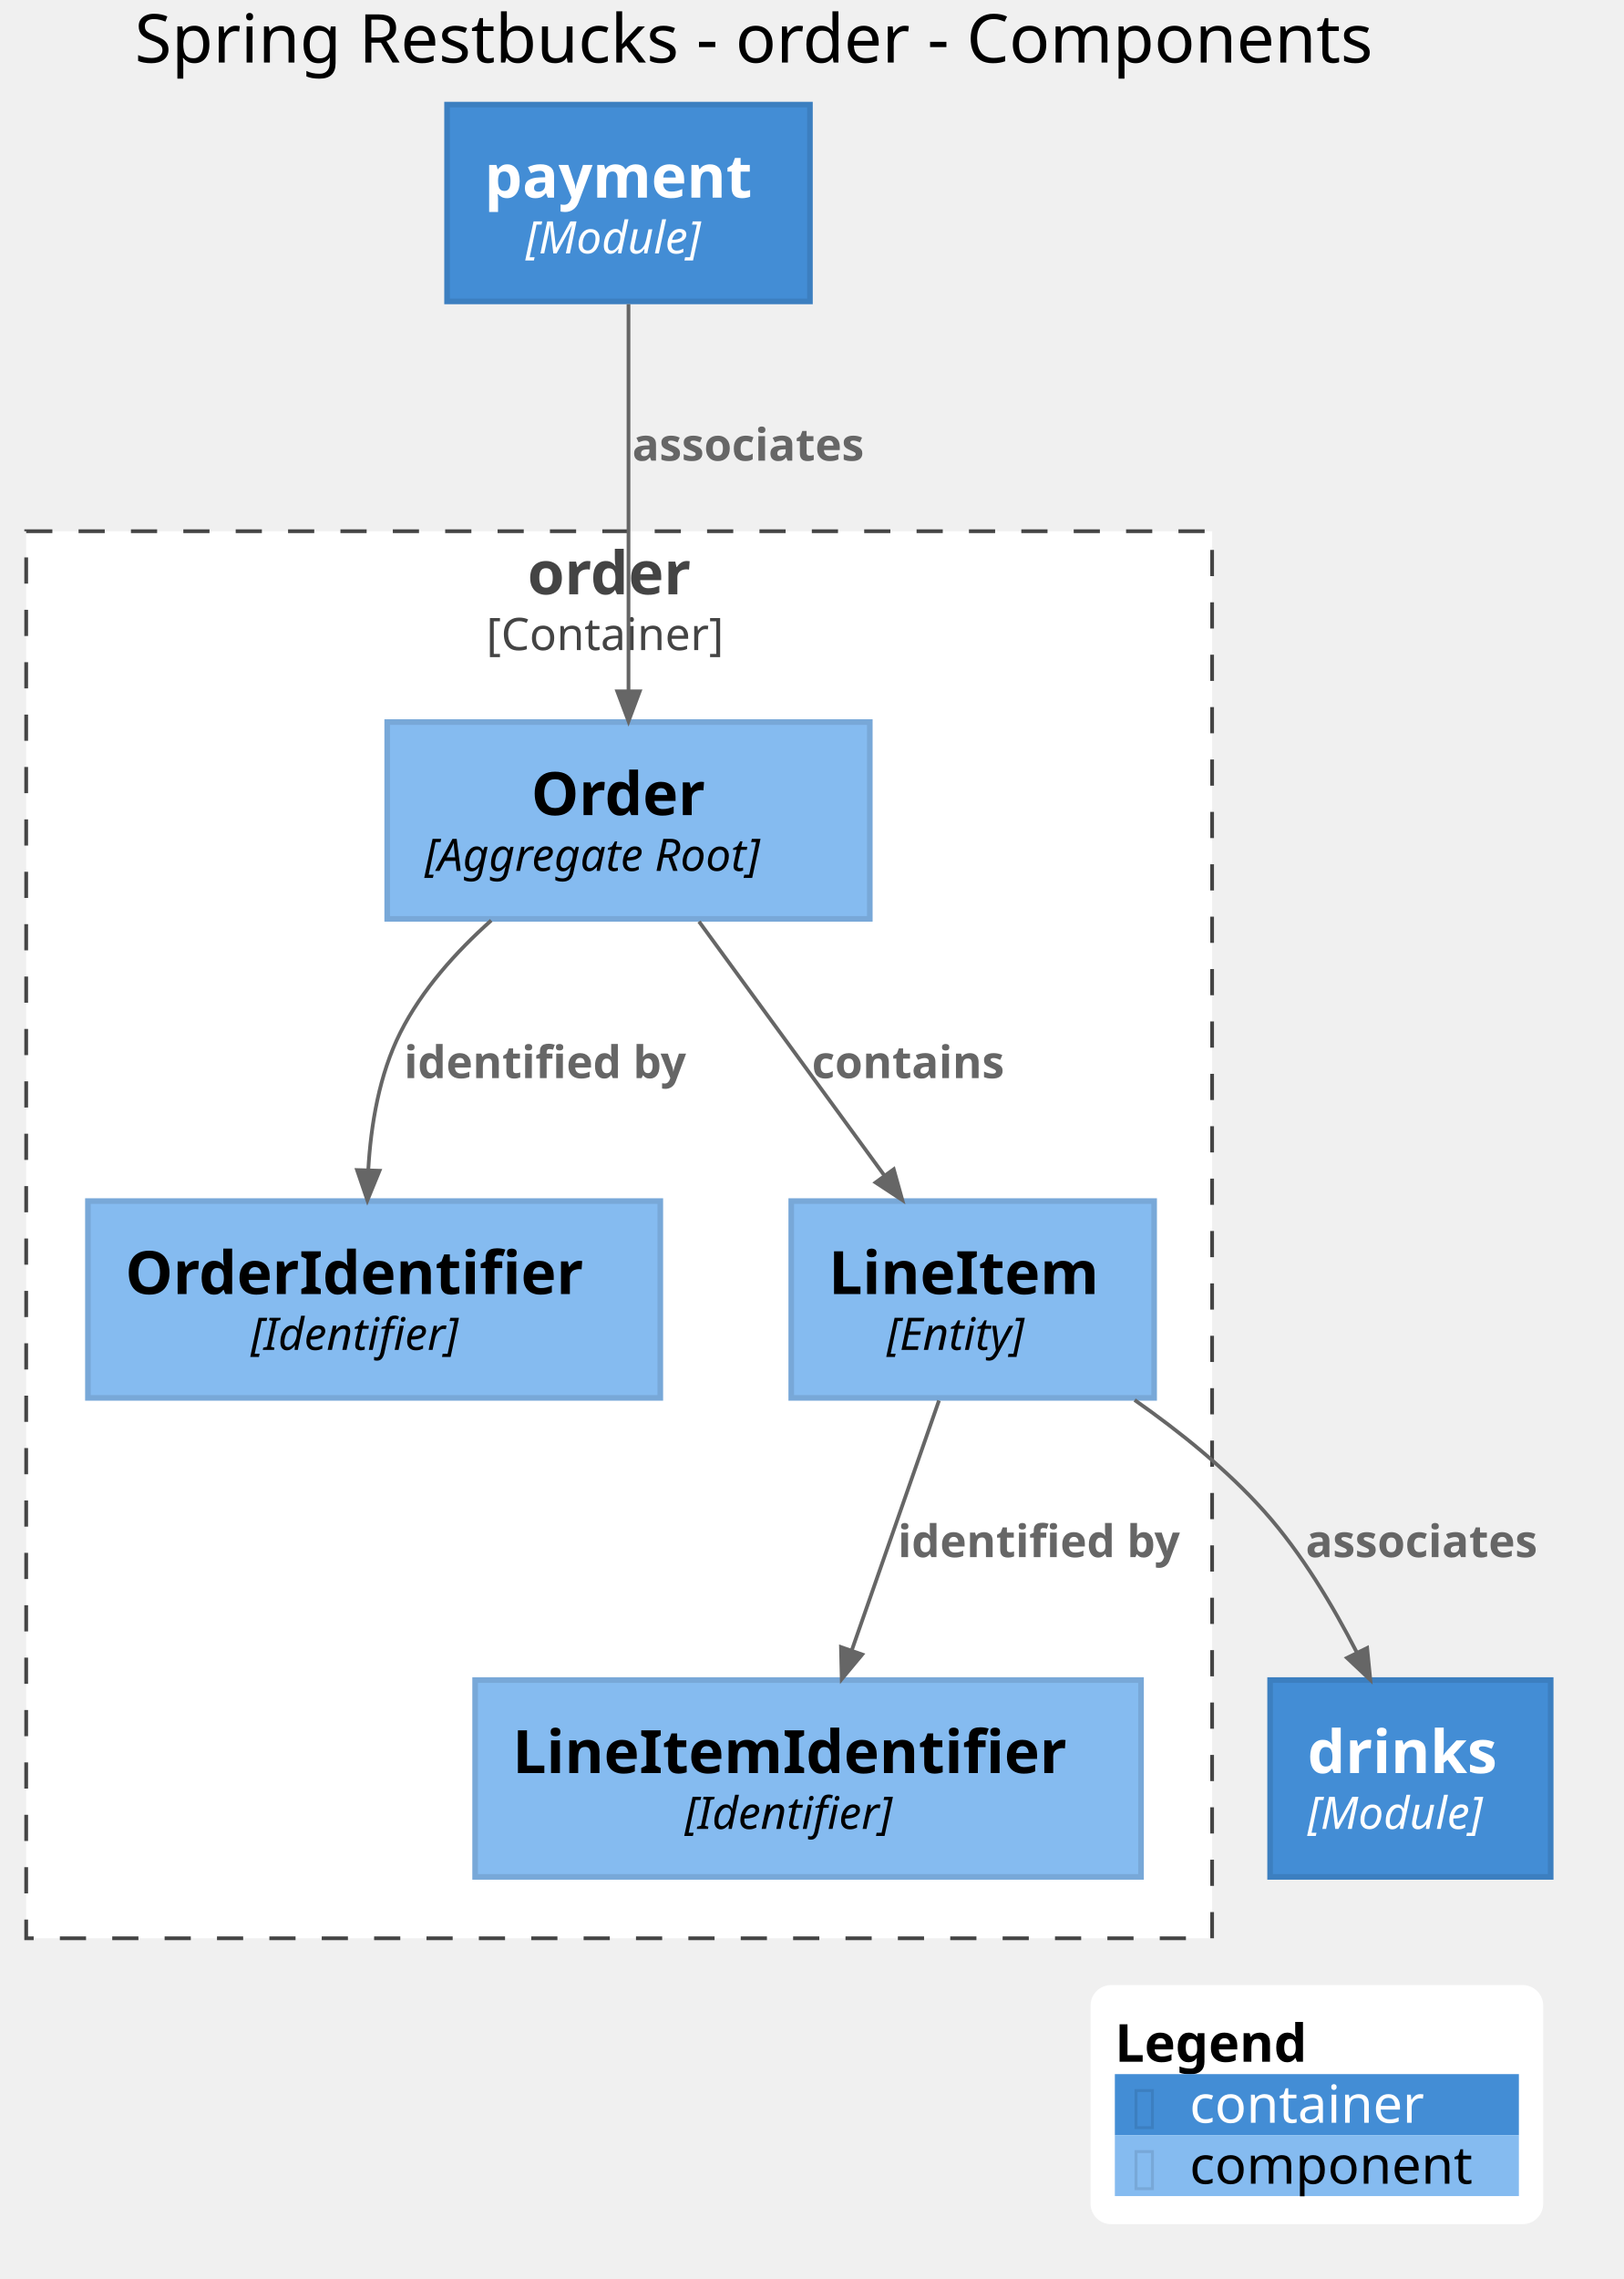
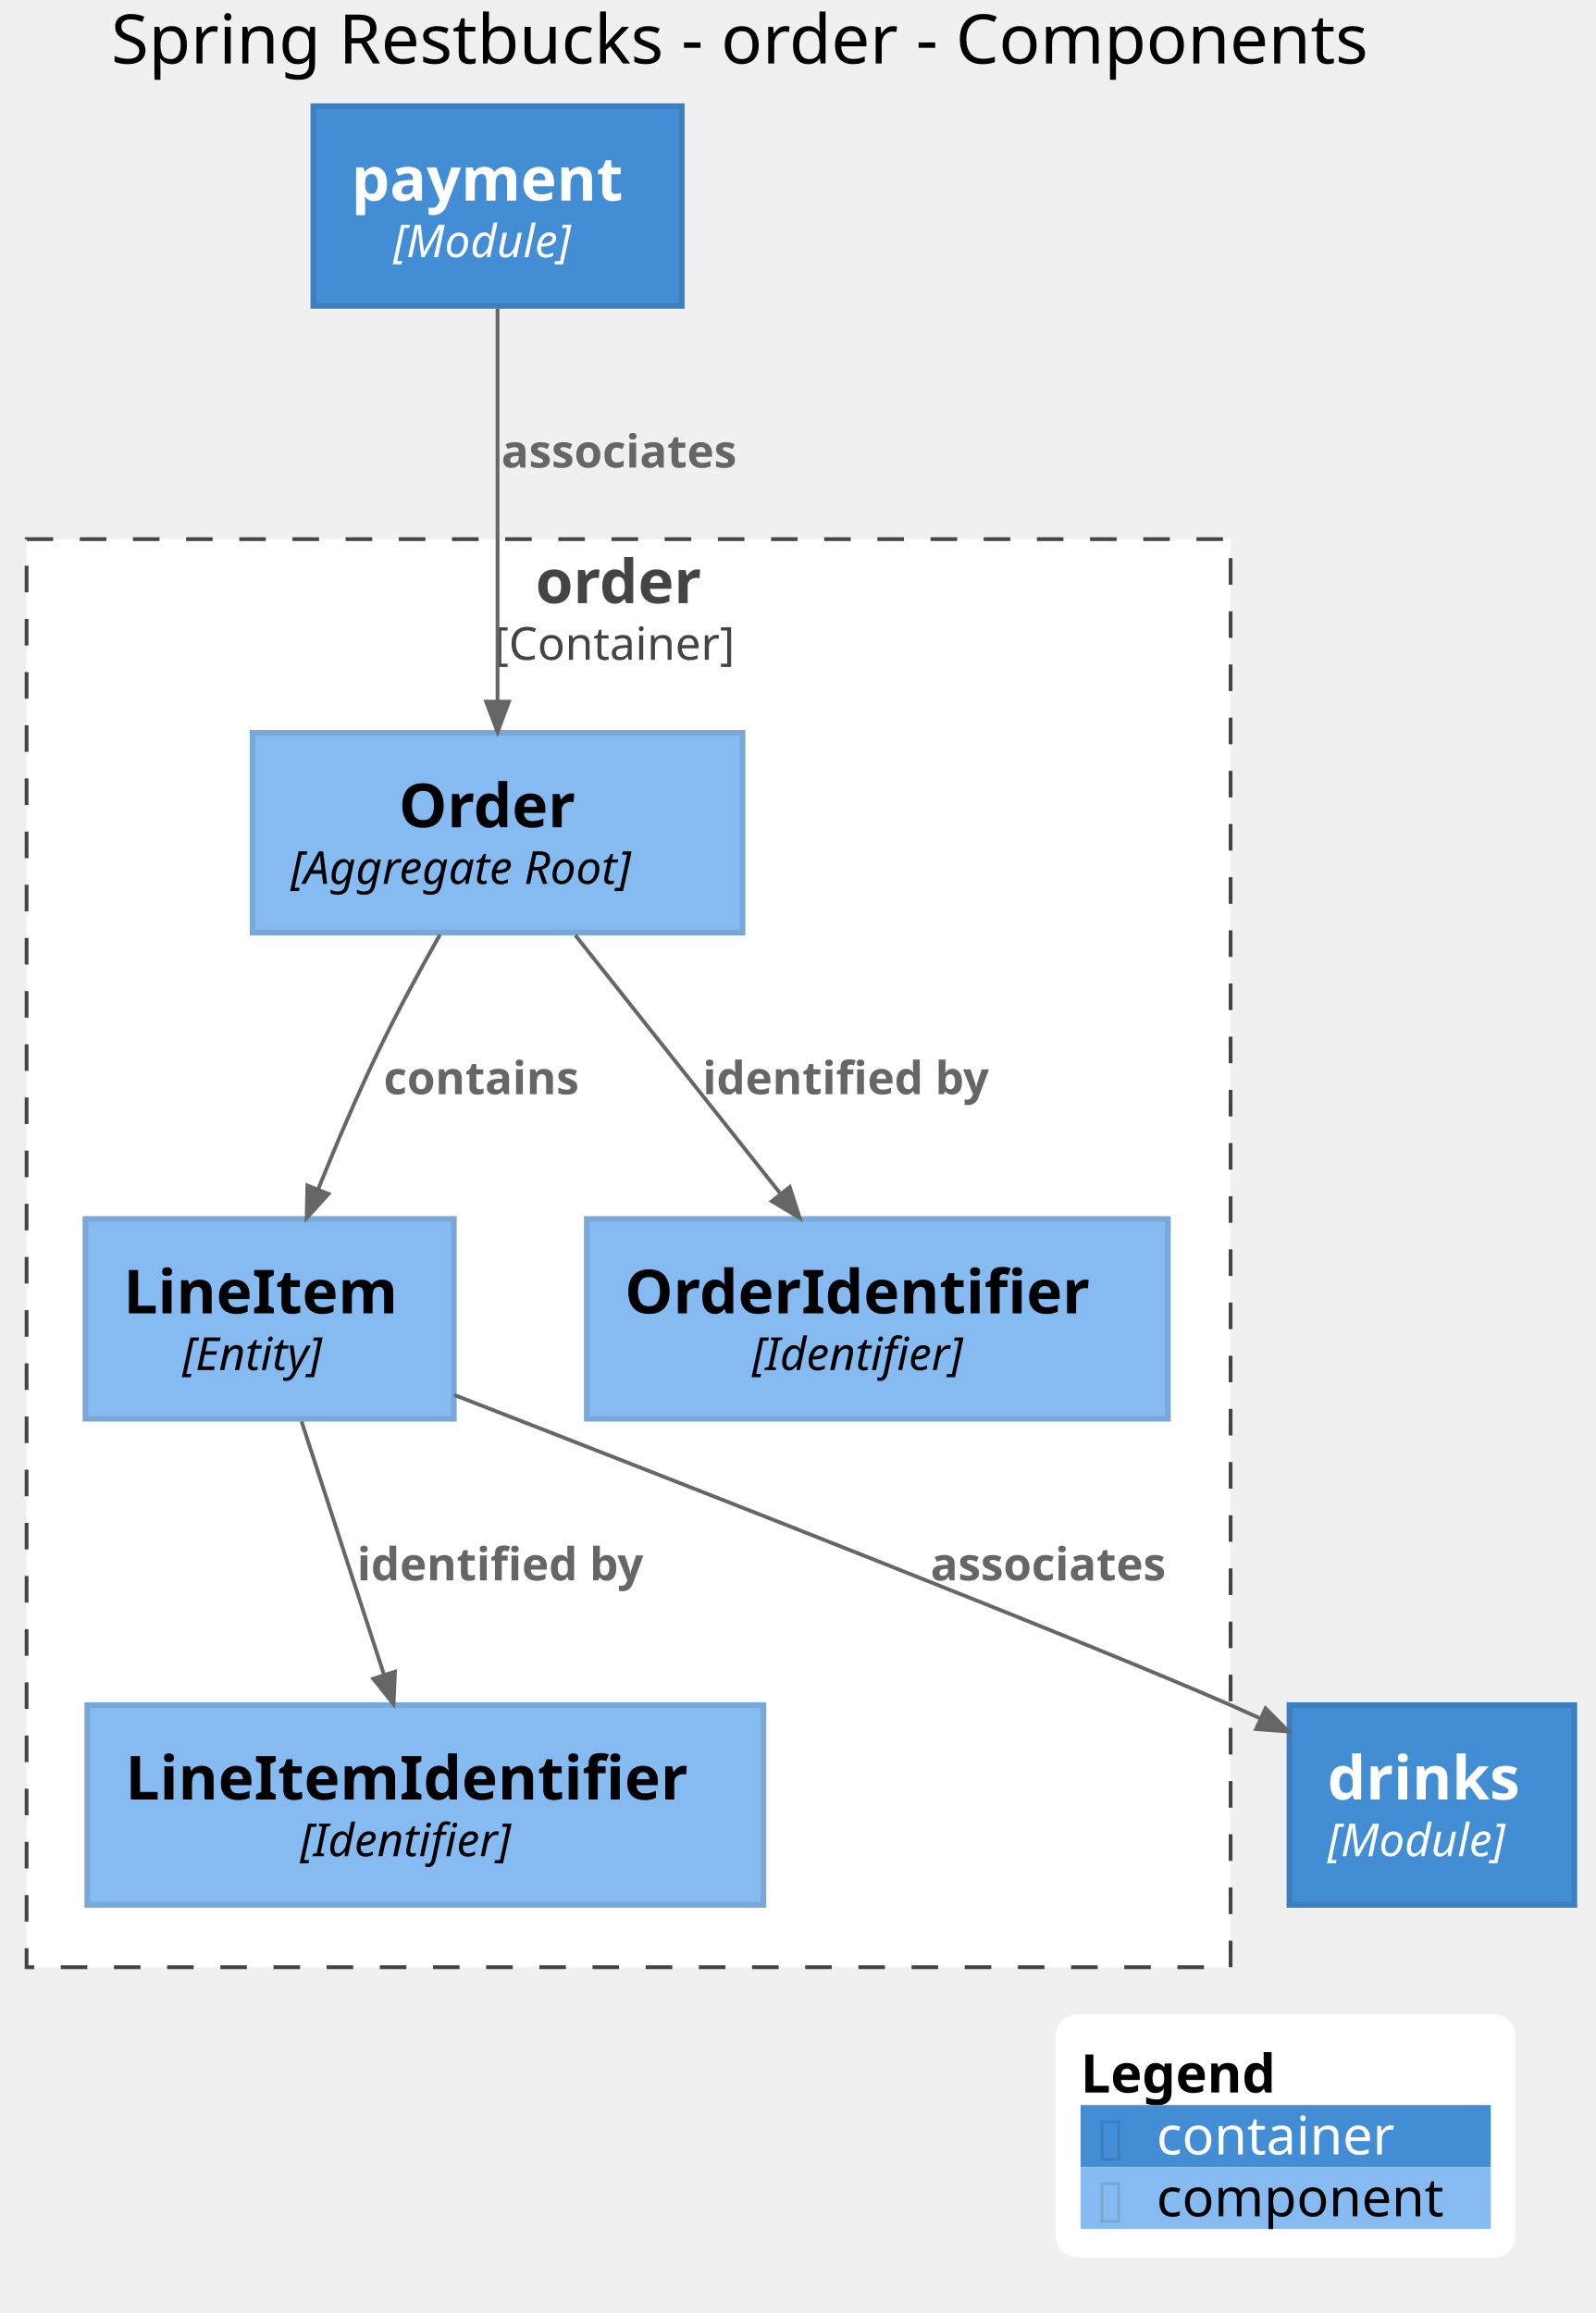
- <svg xmlns="http://www.w3.org/2000/svg" contentScriptType="application/ecmascript" contentStyleType="text/css" height="609px" preserveAspectRatio="none" style="width:434px;height:609px;background:#FFFFFF;" version="1.1" viewBox="0 0 434 609" width="434px" zoomAndPan="magnify">
+ <svg xmlns="http://www.w3.org/2000/svg" contentScriptType="application/ecmascript" contentStyleType="text/css" height="609px" preserveAspectRatio="none" style="width:420px;height:609px;background:#FFFFFF;" version="1.1" viewBox="0 0 420 609" width="420px" zoomAndPan="magnify">
  <defs />
  <g>
-     <text fill="#000000" font-family="sans-serif" font-size="18" lengthAdjust="spacing" textLength="349" x="36" y="16.708">Spring Restbucks - order - Components</text>
+     <text fill="#000000" font-family="sans-serif" font-size="18" lengthAdjust="spacing" textLength="349" x="29.25" y="16.708">Spring Restbucks - order - Components</text>
    <rect fill="#FFFFFF" height="376" style="stroke:#444444;stroke-width:1.0;stroke-dasharray:7.0,7.0;" width="317" x="7" y="141.953" />
    <text fill="#444444" font-family="sans-serif" font-size="16" font-weight="bold" lengthAdjust="spacing" textLength="49" x="141" y="158.805">order</text>
    <text fill="#444444" font-family="sans-serif" font-size="12" lengthAdjust="spacing" textLength="71" x="130" y="173.717">[Container]</text>
-     <rect fill="#85BBF0" height="52.594" style="stroke:#78A8D8;stroke-width:1.5;" width="129" x="103.5" y="192.953" />
-     <text fill="#000000" font-family="sans-serif" font-size="16" font-weight="bold" lengthAdjust="spacing" textLength="52" x="142" y="217.805">Order</text>
-     <text fill="#000000" font-family="sans-serif" font-size="12" font-style="italic" lengthAdjust="spacing" textLength="109" x="113.5" y="232.717">[Aggregate Root]</text>
-     <rect fill="#85BBF0" height="52.594" style="stroke:#78A8D8;stroke-width:1.5;" width="153" x="23.5" y="320.953" />
-     <text fill="#000000" font-family="sans-serif" font-size="16" font-weight="bold" lengthAdjust="spacing" textLength="133" x="33.5" y="345.805">OrderIdentifier</text>
-     <text fill="#000000" font-family="sans-serif" font-size="12" font-style="italic" lengthAdjust="spacing" textLength="66" x="67" y="360.717">[Identifier]</text>
-     <rect fill="#85BBF0" height="52.594" style="stroke:#78A8D8;stroke-width:1.5;" width="97" x="211.5" y="320.953" />
-     <text fill="#000000" font-family="sans-serif" font-size="16" font-weight="bold" lengthAdjust="spacing" textLength="77" x="221.5" y="345.805">LineItem</text>
-     <text fill="#000000" font-family="sans-serif" font-size="12" font-style="italic" lengthAdjust="spacing" textLength="46" x="237" y="360.717">[Entity]</text>
-     <rect fill="#85BBF0" height="52.594" style="stroke:#78A8D8;stroke-width:1.5;" width="178" x="127" y="448.953" />
-     <text fill="#000000" font-family="sans-serif" font-size="16" font-weight="bold" lengthAdjust="spacing" textLength="158" x="137" y="473.805">LineItemIdentifier</text>
-     <text fill="#000000" font-family="sans-serif" font-size="12" font-style="italic" lengthAdjust="spacing" textLength="66" x="183" y="488.717">[Identifier]</text>
-     <rect fill="#438DD5" height="52.594" style="stroke:#3C7FC0;stroke-width:1.5;" width="97" x="119.5" y="27.953" />
-     <text fill="#FFFFFF" font-family="sans-serif" font-size="16" font-weight="bold" lengthAdjust="spacing" textLength="77" x="129.5" y="52.805">payment</text>
-     <text fill="#FFFFFF" font-family="sans-serif" font-size="12" font-style="italic" lengthAdjust="spacing" textLength="55" x="140.5" y="67.717">[Module]</text>
+     <rect fill="#85BBF0" height="52.594" style="stroke:#78A8D8;stroke-width:1.5;" width="97" x="22.5" y="320.953" />
+     <text fill="#000000" font-family="sans-serif" font-size="16" font-weight="bold" lengthAdjust="spacing" textLength="77" x="32.5" y="345.805">LineItem</text>
+     <text fill="#000000" font-family="sans-serif" font-size="12" font-style="italic" lengthAdjust="spacing" textLength="46" x="48" y="360.717">[Entity]</text>
+     <rect fill="#85BBF0" height="52.594" style="stroke:#78A8D8;stroke-width:1.5;" width="178" x="23" y="448.953" />
+     <text fill="#000000" font-family="sans-serif" font-size="16" font-weight="bold" lengthAdjust="spacing" textLength="158" x="33" y="473.805">LineItemIdentifier</text>
+     <text fill="#000000" font-family="sans-serif" font-size="12" font-style="italic" lengthAdjust="spacing" textLength="66" x="79" y="488.717">[Identifier]</text>
+     <rect fill="#85BBF0" height="52.594" style="stroke:#78A8D8;stroke-width:1.5;" width="129" x="66.5" y="192.953" />
+     <text fill="#000000" font-family="sans-serif" font-size="16" font-weight="bold" lengthAdjust="spacing" textLength="52" x="105" y="217.805">Order</text>
+     <text fill="#000000" font-family="sans-serif" font-size="12" font-style="italic" lengthAdjust="spacing" textLength="109" x="76.5" y="232.717">[Aggregate Root]</text>
+     <rect fill="#85BBF0" height="52.594" style="stroke:#78A8D8;stroke-width:1.5;" width="153" x="154.5" y="320.953" />
+     <text fill="#000000" font-family="sans-serif" font-size="16" font-weight="bold" lengthAdjust="spacing" textLength="133" x="164.5" y="345.805">OrderIdentifier</text>
+     <text fill="#000000" font-family="sans-serif" font-size="12" font-style="italic" lengthAdjust="spacing" textLength="66" x="198" y="360.717">[Identifier]</text>
+     <rect fill="#438DD5" height="52.594" style="stroke:#3C7FC0;stroke-width:1.5;" width="97" x="82.5" y="27.953" />
+     <text fill="#FFFFFF" font-family="sans-serif" font-size="16" font-weight="bold" lengthAdjust="spacing" textLength="77" x="92.5" y="52.805">payment</text>
+     <text fill="#FFFFFF" font-family="sans-serif" font-size="12" font-style="italic" lengthAdjust="spacing" textLength="55" x="103.5" y="67.717">[Module]</text>
    <rect fill="#438DD5" height="52.594" style="stroke:#3C7FC0;stroke-width:1.5;" width="75" x="339.5" y="448.953" />
    <text fill="#FFFFFF" font-family="sans-serif" font-size="16" font-weight="bold" lengthAdjust="spacing" textLength="55" x="349.5" y="473.805">drinks</text>
    <text fill="#FFFFFF" font-family="sans-serif" font-size="12" font-style="italic" lengthAdjust="spacing" textLength="55" x="349.5" y="488.717">[Module]</text>
-     <path d="M131.3,245.963 C121.84,254.393 112.72,264.563 107,275.953 C101.39,287.113 99.13,300.513 98.44,312.623 " fill="none" id="SpringRestbucks.order.Order-to-SpringRestbucks.order.OrderIdentifier" style="stroke:#666666;stroke-width:1.0;" />
-     <polygon fill="#666666" points="98.2,320.753,101.441,312.848,95.444,312.666,98.2,320.753" style="stroke:#666666;stroke-width:1.0;" />
-     <text fill="#666666" font-family="sans-serif" font-size="12" font-weight="bold" lengthAdjust="spacing" textLength="89" x="108" y="288.092">identified by</text>
-     <path d="M250.99,374.253 C244.26,393.533 235,420.053 227.69,440.973 " fill="none" id="SpringRestbucks.order.LineItem-to-SpringRestbucks.order.LineItemIdentifier" style="stroke:#666666;stroke-width:1.0;" />
-     <polygon fill="#666666" points="225,448.683,230.462,442.113,224.795,440.142,225,448.683" style="stroke:#666666;stroke-width:1.0;" />
-     <text fill="#666666" font-family="sans-serif" font-size="12" font-weight="bold" lengthAdjust="spacing" textLength="89" x="240" y="416.092">identified by</text>
-     <path d="M186.84,246.253 C201.17,265.873 220.97,292.993 236.36,314.073 " fill="none" id="SpringRestbucks.order.Order-to-SpringRestbucks.order.LineItem" style="stroke:#666666;stroke-width:1.0;" />
-     <polygon fill="#666666" points="241.19,320.683,238.896,312.453,234.05,315.991,241.19,320.683" style="stroke:#666666;stroke-width:1.0;" />
-     <text fill="#666666" font-family="sans-serif" font-size="12" font-weight="bold" lengthAdjust="spacing" textLength="61" x="217" y="288.092">contains</text>
-     <path d="M168,81.283 C168,109.183 168,153.753 168,184.473 " fill="none" id="SpringRestbucks.payment-to-SpringRestbucks.order.Order" style="stroke:#666666;stroke-width:1.0;" />
-     <polygon fill="#666666" points="168,192.743,171,184.743,165,184.743,168,192.743" style="stroke:#666666;stroke-width:1.0;" />
-     <text fill="#666666" font-family="sans-serif" font-size="12" font-weight="bold" lengthAdjust="spacing" textLength="77" x="169" y="123.092">associates</text>
-     <path d="M303.29,374.123 C315.44,382.623 328.04,392.793 338,403.953 C347.89,415.033 356.28,429.043 362.72,441.653 " fill="none" id="SpringRestbucks.order.LineItem-to-SpringRestbucks.drinks" style="stroke:#666666;stroke-width:1.0;" />
-     <polygon fill="#666666" points="366.28,448.883,365.44,440.38,360.056,443.029,366.28,448.883" style="stroke:#666666;stroke-width:1.0;" />
-     <text fill="#666666" font-family="sans-serif" font-size="12" font-weight="bold" lengthAdjust="spacing" textLength="77" x="349" y="416.092">associates</text>
-     <rect fill="#FFFFFF" height="62.891" rx="5" ry="5" style="stroke:#FFFFFF;stroke-width:1.0;" width="120" x="292" y="530.953" />
-     <rect height="16.297" style="stroke:none;stroke-width:1.0;fill:none;" width="108" x="298" y="537.953" />
-     <text fill="#000000" font-family="sans-serif" font-size="14" font-weight="bold" lengthAdjust="spacing" textLength="59" x="298" y="550.948">Legend</text>
-     <text fill="#FFFFFF" font-family="sans-serif" font-size="14" lengthAdjust="spacing" textLength="0" x="361" y="550.948" />
-     <rect fill="#438DD5" height="16.297" style="stroke:none;stroke-width:1.0;" width="108" x="298" y="554.25" />
-     <text fill="#3C7FC0" font-family="sans-serif" font-size="14" lengthAdjust="spacing" textLength="8" x="302" y="567.245">▯</text>
-     <text fill="#FFFFFF" font-family="sans-serif" font-size="14" lengthAdjust="spacing" textLength="0" x="314" y="567.245" />
-     <text fill="#FFFFFF" font-family="sans-serif" font-size="14" lengthAdjust="spacing" textLength="65" x="318" y="567.245">container</text>
-     <text fill="#FFFFFF" font-family="sans-serif" font-size="14" lengthAdjust="spacing" textLength="0" x="391" y="567.245" />
-     <rect fill="#85BBF0" height="16.297" style="stroke:none;stroke-width:1.0;" width="108" x="298" y="570.547" />
-     <text fill="#78A8D8" font-family="sans-serif" font-size="14" lengthAdjust="spacing" textLength="8" x="302" y="583.542">▯</text>
-     <text fill="#FFFFFF" font-family="sans-serif" font-size="14" lengthAdjust="spacing" textLength="0" x="314" y="583.542" />
-     <text fill="#000000" font-family="sans-serif" font-size="14" lengthAdjust="spacing" textLength="80" x="318" y="583.542">component</text>
-     <text fill="#FFFFFF" font-family="sans-serif" font-size="14" lengthAdjust="spacing" textLength="0" x="406" y="583.542" />
-     <line style="stroke:#00000000;stroke-width:1.0;" x1="298" x2="406" y1="537.953" y2="537.953" />
-     <line style="stroke:#00000000;stroke-width:1.0;" x1="298" x2="406" y1="554.25" y2="554.25" />
-     <line style="stroke:#00000000;stroke-width:1.0;" x1="298" x2="406" y1="570.547" y2="570.547" />
-     <line style="stroke:#00000000;stroke-width:1.0;" x1="298" x2="406" y1="586.844" y2="586.844" />
-     <line style="stroke:#00000000;stroke-width:1.0;" x1="298" x2="298" y1="537.953" y2="586.844" />
-     <line style="stroke:#00000000;stroke-width:1.0;" x1="406" x2="406" y1="537.953" y2="586.844" />
+     <path d="M79.4,374.253 C85.67,393.533 94.3,420.053 101.11,440.973 " fill="none" id="SpringRestbucks.order.LineItem-to-SpringRestbucks.order.LineItemIdentifier" style="stroke:#666666;stroke-width:1.0;" />
+     <polygon fill="#666666" points="103.62,448.683,103.999,440.147,98.293,442.003,103.62,448.683" style="stroke:#666666;stroke-width:1.0;" />
+     <text fill="#666666" font-family="sans-serif" font-size="12" font-weight="bold" lengthAdjust="spacing" textLength="89" x="94" y="416.092">identified by</text>
+     <path d="M151.48,246.253 C167.12,265.963 188.76,293.233 205.52,314.343 " fill="none" id="SpringRestbucks.order.Order-to-SpringRestbucks.order.OrderIdentifier" style="stroke:#666666;stroke-width:1.0;" />
+     <polygon fill="#666666" points="210.55,320.683,207.931,312.55,203.229,316.278,210.55,320.683" style="stroke:#666666;stroke-width:1.0;" />
+     <text fill="#666666" font-family="sans-serif" font-size="12" font-weight="bold" lengthAdjust="spacing" textLength="89" x="185" y="288.092">identified by</text>
+     <path d="M115.84,246.093 C110.58,255.373 104.8,266.013 100,275.953 C94.24,287.883 88.55,301.253 83.76,313.123 " fill="none" id="SpringRestbucks.order.Order-to-SpringRestbucks.order.LineItem" style="stroke:#666666;stroke-width:1.0;" />
+     <polygon fill="#666666" points="80.75,320.673,86.496,314.35,80.921,312.131,80.75,320.673" style="stroke:#666666;stroke-width:1.0;" />
+     <text fill="#666666" font-family="sans-serif" font-size="12" font-weight="bold" lengthAdjust="spacing" textLength="61" x="101" y="288.092">contains</text>
+     <path d="M131,81.283 C131,109.183 131,153.753 131,184.473 " fill="none" id="SpringRestbucks.payment-to-SpringRestbucks.order.Order" style="stroke:#666666;stroke-width:1.0;" />
+     <polygon fill="#666666" points="131,192.743,134,184.743,128,184.743,131,192.743" style="stroke:#666666;stroke-width:1.0;" />
+     <text fill="#666666" font-family="sans-serif" font-size="12" font-weight="bold" lengthAdjust="spacing" textLength="77" x="132" y="123.092">associates</text>
+     <path d="M119.58,367.283 C181.81,391.483 286.13,432.343 324,448.953 C326.48,450.043 329.01,451.173 331.56,452.333 " fill="none" id="SpringRestbucks.order.LineItem-to-SpringRestbucks.drinks" style="stroke:#666666;stroke-width:1.0;" />
+     <polygon fill="#666666" points="339.22,455.883,333.219,449.801,330.7,455.247,339.22,455.883" style="stroke:#666666;stroke-width:1.0;" />
+     <text fill="#666666" font-family="sans-serif" font-size="12" font-weight="bold" lengthAdjust="spacing" textLength="77" x="245" y="416.092">associates</text>
+     <rect fill="#FFFFFF" height="62.891" rx="5" ry="5" style="stroke:#FFFFFF;stroke-width:1.0;" width="120" x="278.5" y="530.953" />
+     <rect height="16.297" style="stroke:none;stroke-width:1.0;fill:none;" width="108" x="284.5" y="537.953" />
+     <text fill="#000000" font-family="sans-serif" font-size="14" font-weight="bold" lengthAdjust="spacing" textLength="59" x="284.5" y="550.948">Legend</text>
+     <text fill="#FFFFFF" font-family="sans-serif" font-size="14" lengthAdjust="spacing" textLength="0" x="347.5" y="550.948" />
+     <rect fill="#438DD5" height="16.297" style="stroke:none;stroke-width:1.0;" width="108" x="284.5" y="554.25" />
+     <text fill="#3C7FC0" font-family="sans-serif" font-size="14" lengthAdjust="spacing" textLength="8" x="288.5" y="567.245">▯</text>
+     <text fill="#FFFFFF" font-family="sans-serif" font-size="14" lengthAdjust="spacing" textLength="0" x="300.5" y="567.245" />
+     <text fill="#FFFFFF" font-family="sans-serif" font-size="14" lengthAdjust="spacing" textLength="65" x="304.5" y="567.245">container</text>
+     <text fill="#FFFFFF" font-family="sans-serif" font-size="14" lengthAdjust="spacing" textLength="0" x="377.5" y="567.245" />
+     <rect fill="#85BBF0" height="16.297" style="stroke:none;stroke-width:1.0;" width="108" x="284.5" y="570.547" />
+     <text fill="#78A8D8" font-family="sans-serif" font-size="14" lengthAdjust="spacing" textLength="8" x="288.5" y="583.542">▯</text>
+     <text fill="#FFFFFF" font-family="sans-serif" font-size="14" lengthAdjust="spacing" textLength="0" x="300.5" y="583.542" />
+     <text fill="#000000" font-family="sans-serif" font-size="14" lengthAdjust="spacing" textLength="80" x="304.5" y="583.542">component</text>
+     <text fill="#FFFFFF" font-family="sans-serif" font-size="14" lengthAdjust="spacing" textLength="0" x="392.5" y="583.542" />
+     <line style="stroke:#00000000;stroke-width:1.0;" x1="284.5" x2="392.5" y1="537.953" y2="537.953" />
+     <line style="stroke:#00000000;stroke-width:1.0;" x1="284.5" x2="392.5" y1="554.25" y2="554.25" />
+     <line style="stroke:#00000000;stroke-width:1.0;" x1="284.5" x2="392.5" y1="570.547" y2="570.547" />
+     <line style="stroke:#00000000;stroke-width:1.0;" x1="284.5" x2="392.5" y1="586.844" y2="586.844" />
+     <line style="stroke:#00000000;stroke-width:1.0;" x1="284.5" x2="284.5" y1="537.953" y2="586.844" />
+     <line style="stroke:#00000000;stroke-width:1.0;" x1="392.5" x2="392.5" y1="537.953" y2="586.844" />
  </g>
</svg>
